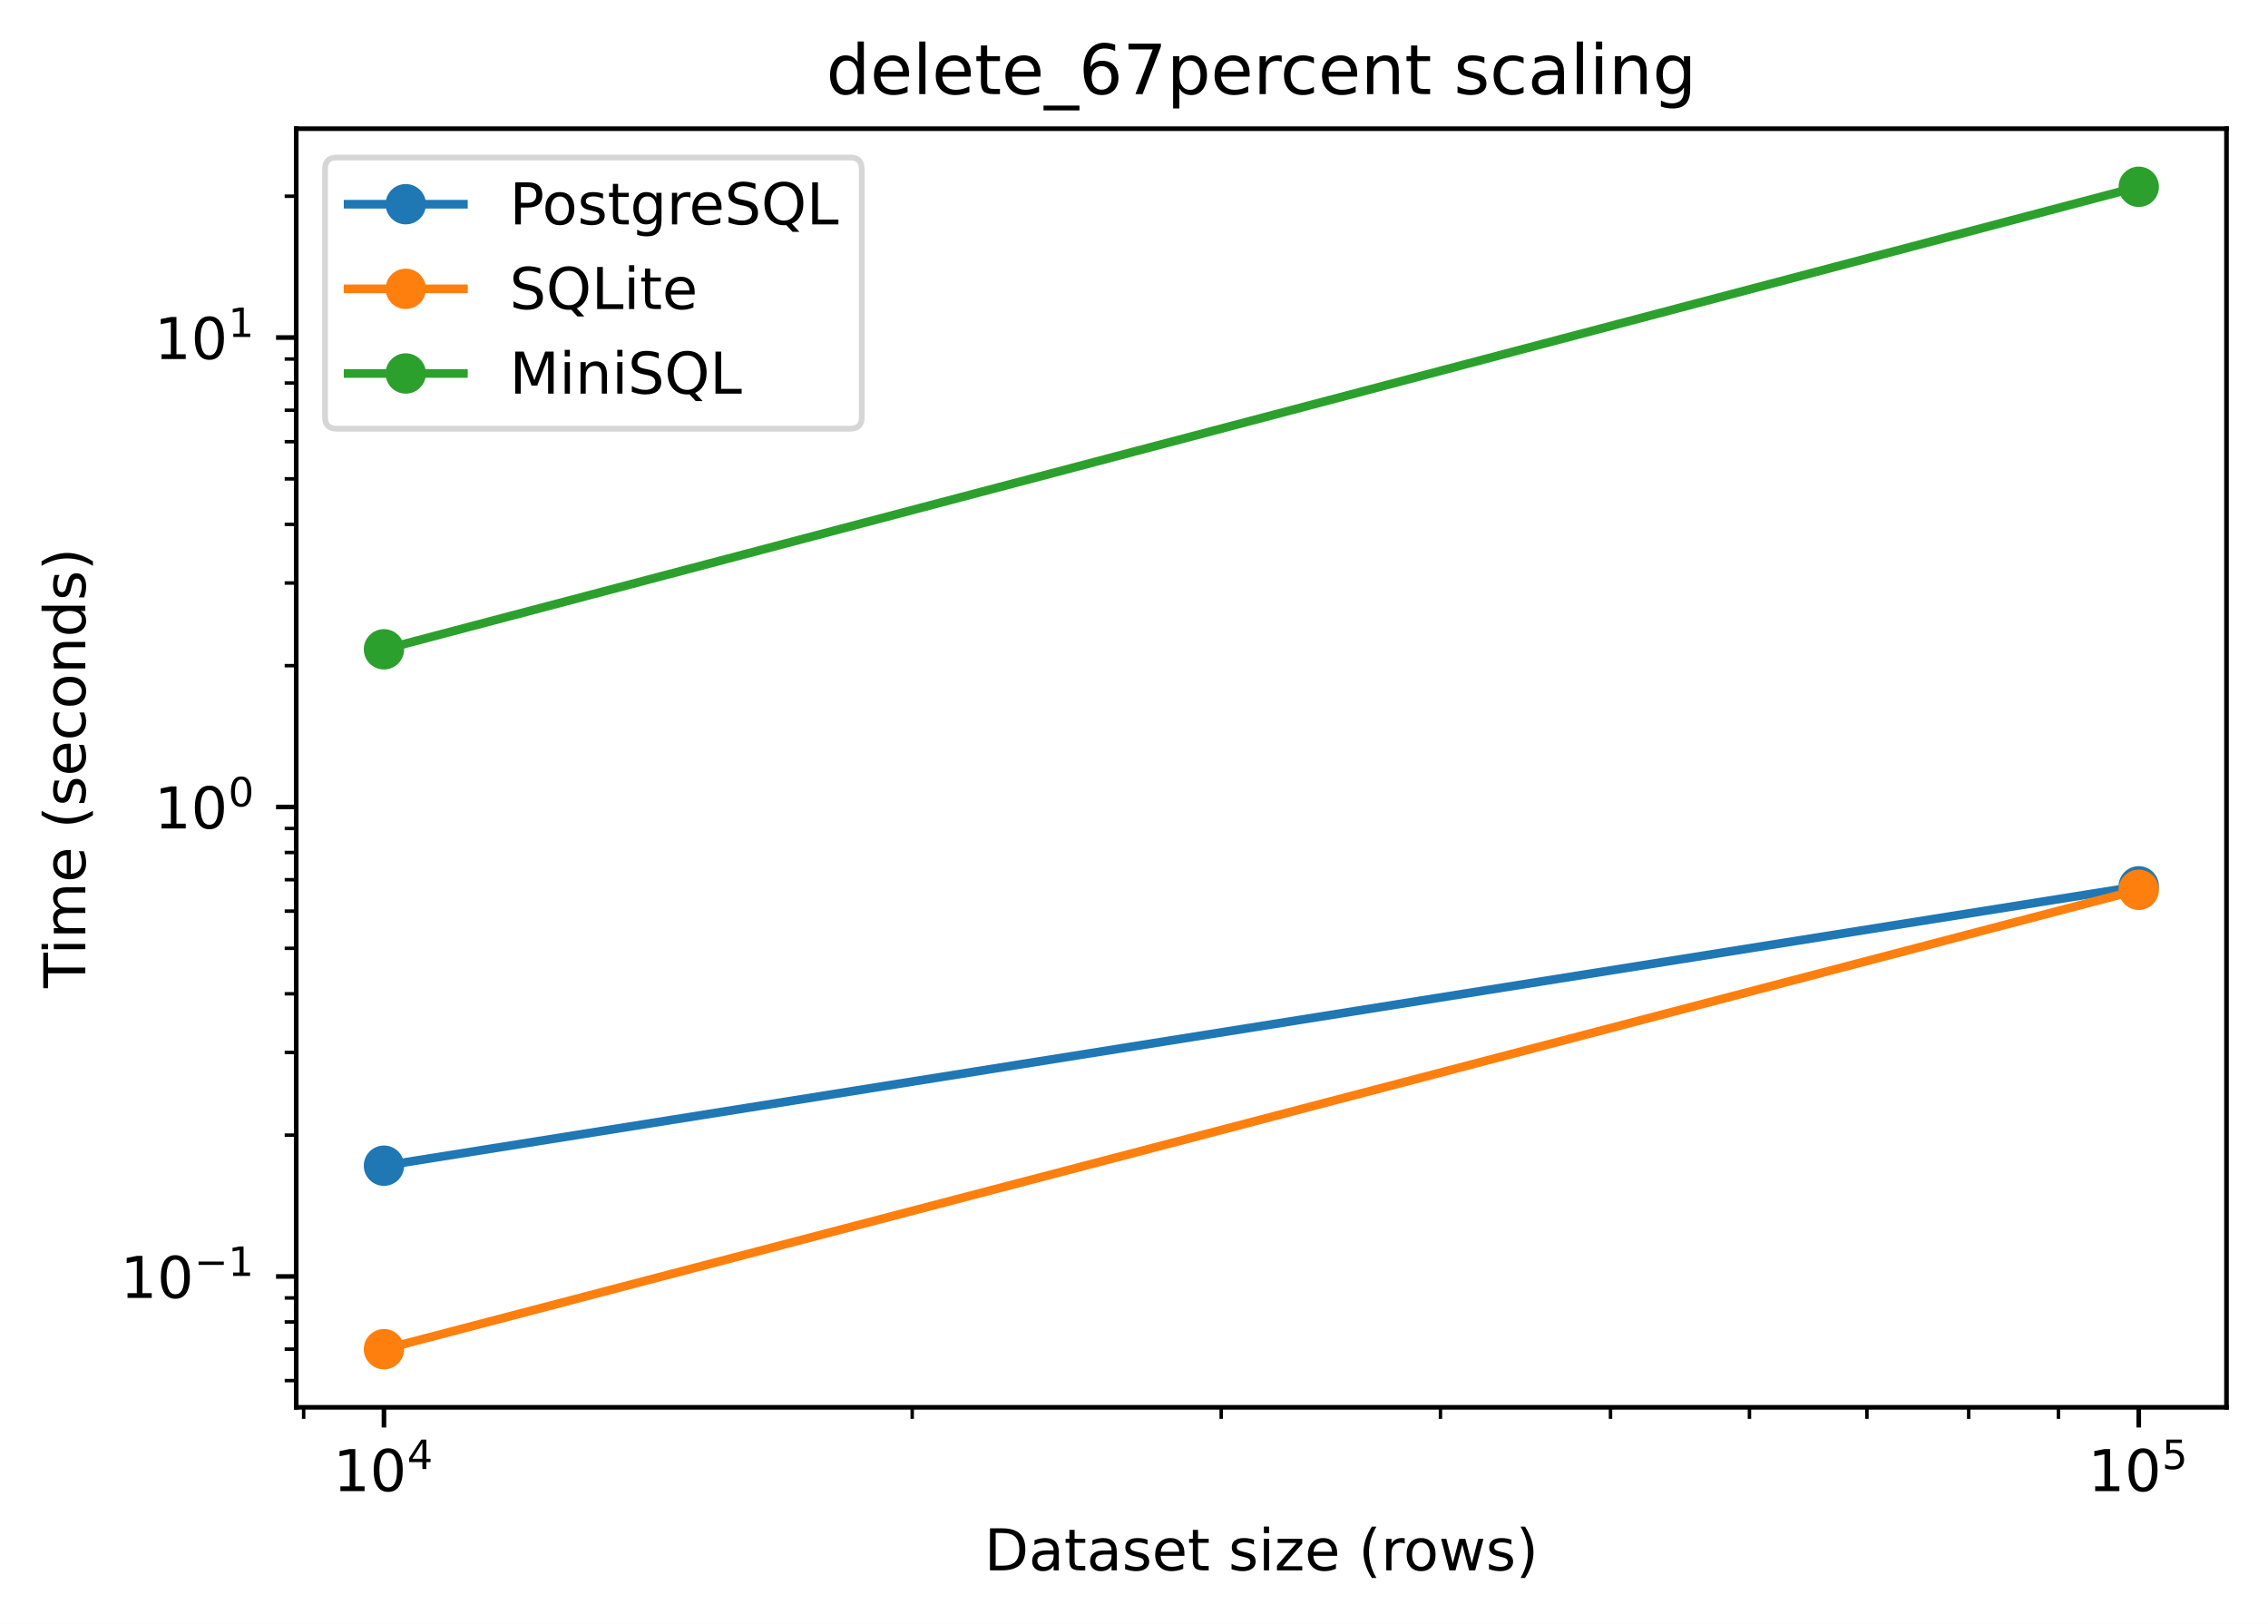
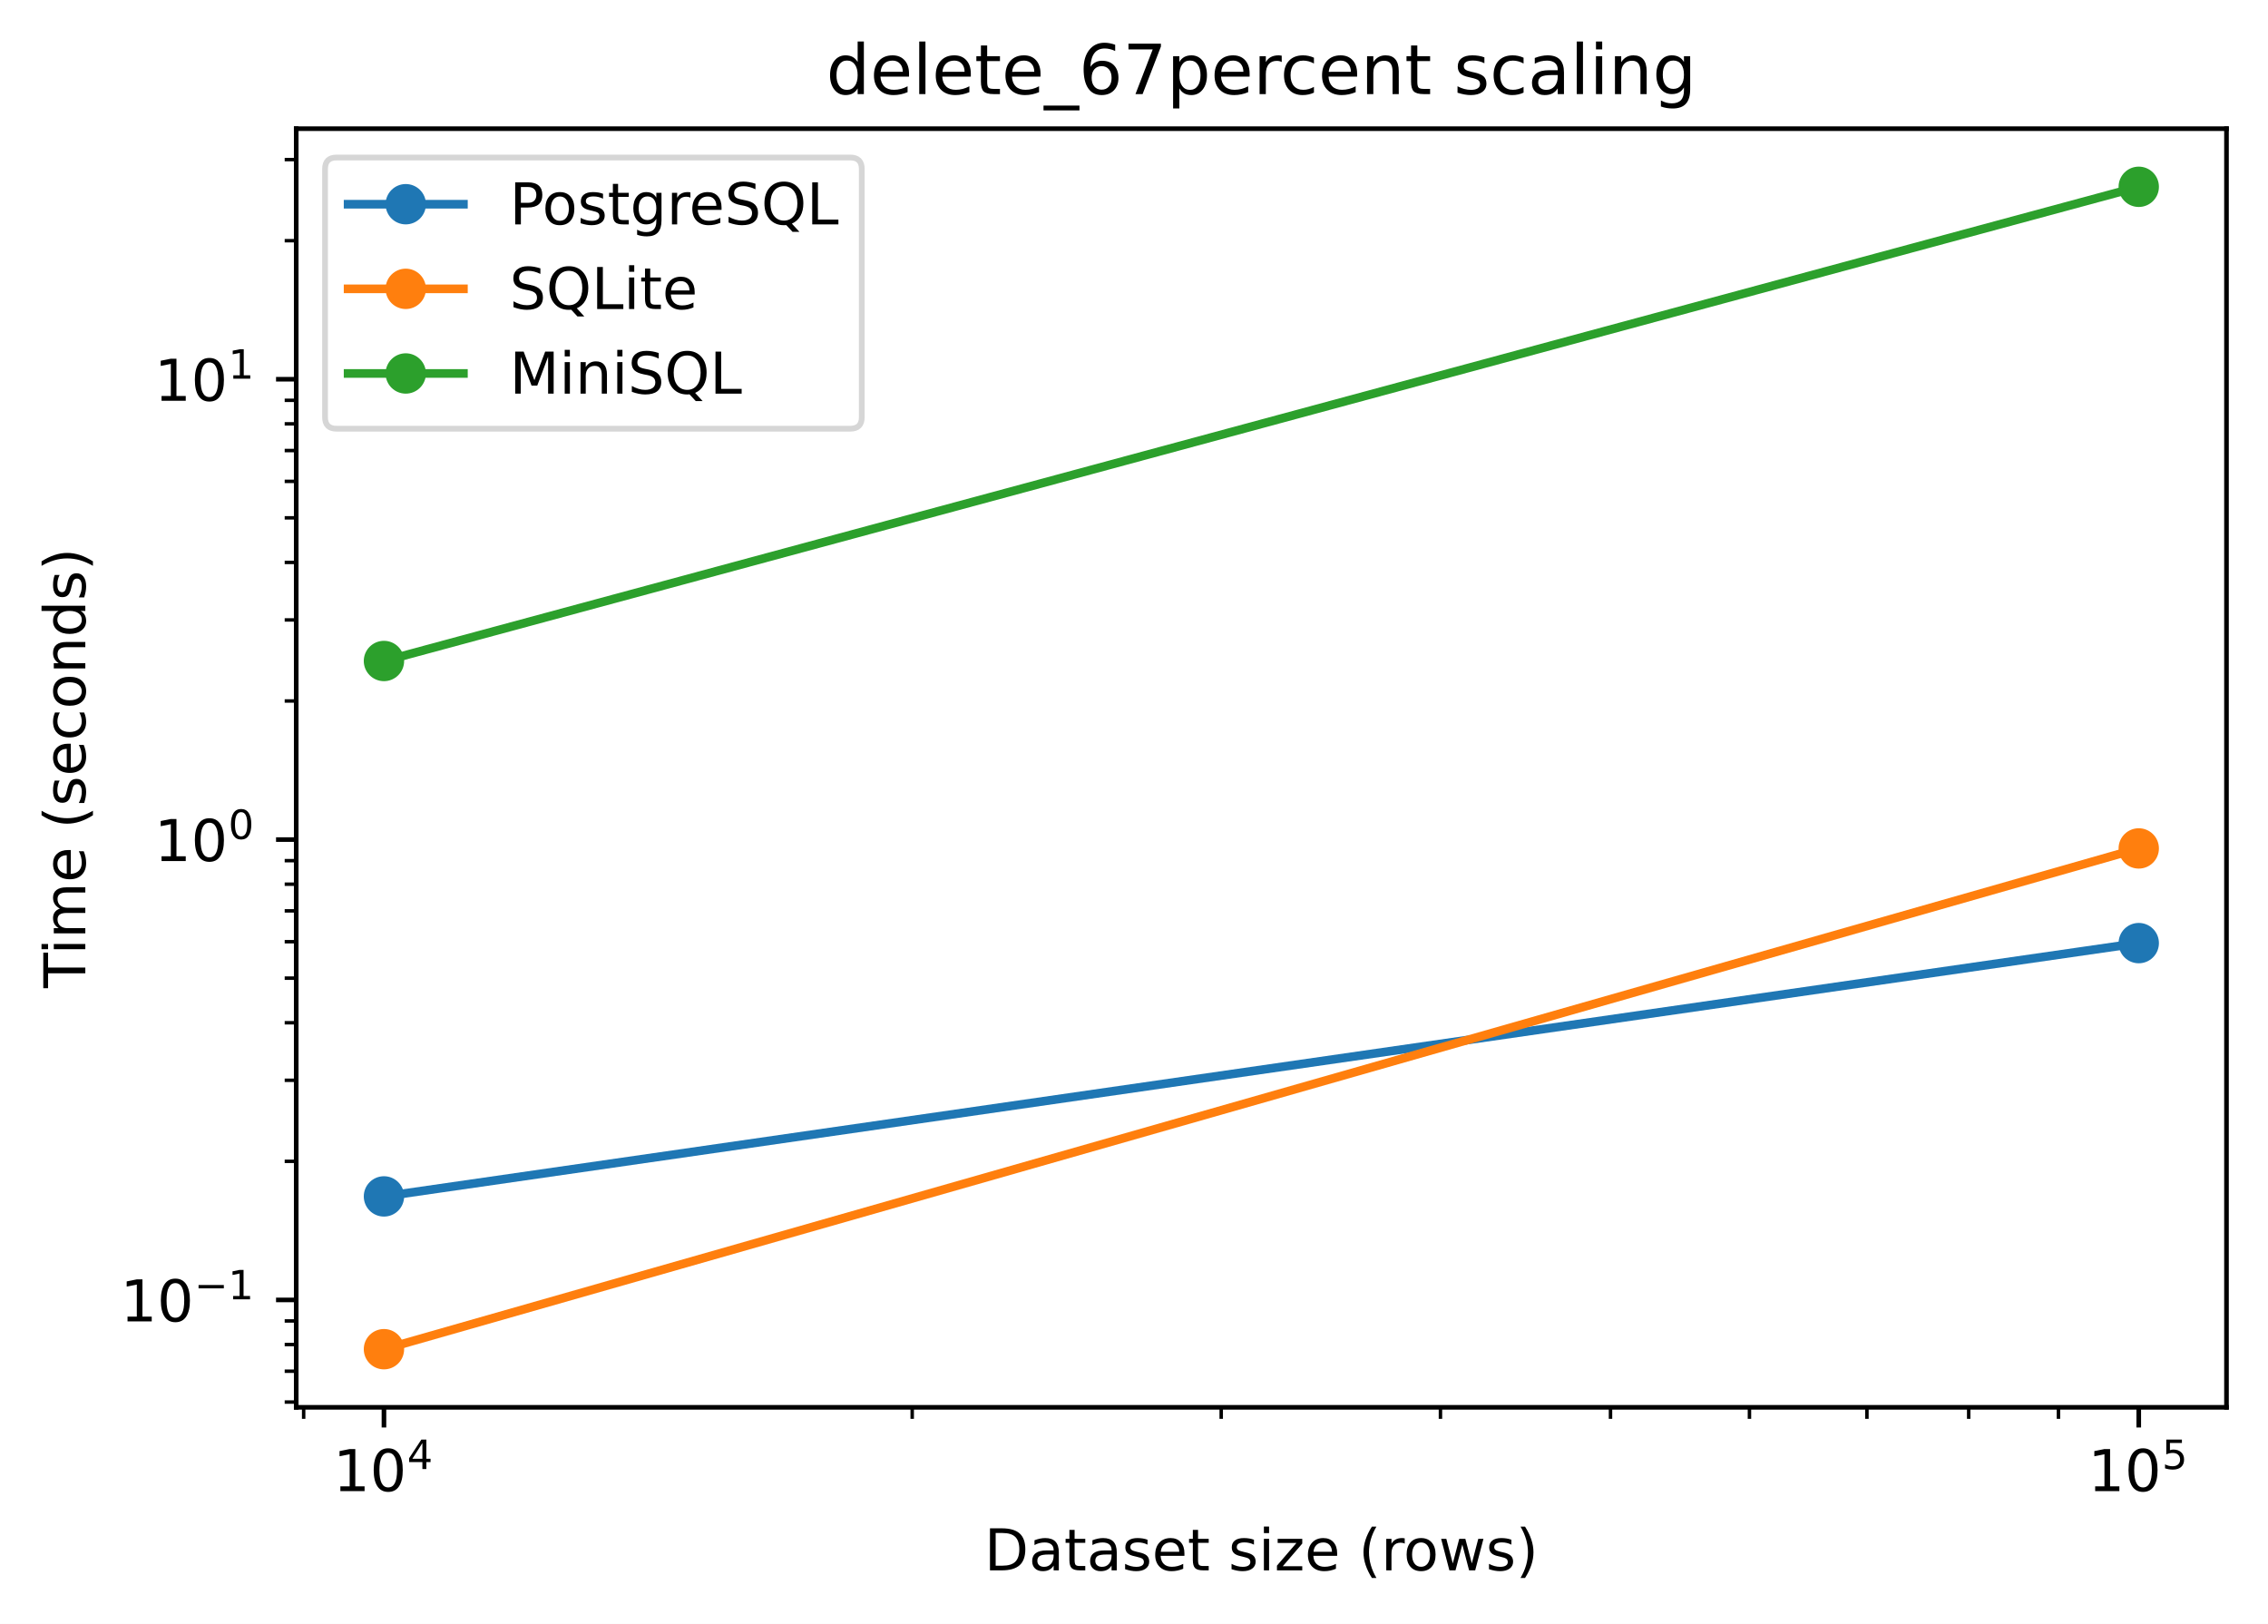
<svg xmlns="http://www.w3.org/2000/svg" xmlns:xlink="http://www.w3.org/1999/xlink" width="393.378pt" height="281.634pt" viewBox="0 0 393.378 281.634" version="1.1">
  <defs>
    <style type="text/css">*{stroke-linejoin: round; stroke-linecap: butt}</style>
  </defs>
  <g id="figure_1">
    <g id="patch_1">
      <path d="M 0 281.634  L 393.378 281.634  L 393.378 0  L 0 0  z " style="fill: #ffffff" />
    </g>
    <g id="axes_1">
      <g id="patch_2">
        <path d="M 51.378 244.078  L 386.178 244.078  L 386.178 22.318  L 51.378 22.318  z " style="fill: #ffffff" />
      </g>
      <g id="matplotlib.axis_1">
        <g id="xtick_1">
          <g id="line2d_1">
            <defs>
-               <path id="meeeeaed4d2" d="M 0 0  L 0 3.5  " style="stroke: #000000; stroke-width: 0.8" />
-             </defs>
-             <g>
-               <use xlink:href="#meeeeaed4d2" x="66.596" y="244.078" style="stroke: #000000; stroke-width: 0.8" />
+               <path id="m373b8a2dea" d="M 0 0  L 0 3.5  " style="stroke: #000000; stroke-width: 0.8" />
+             </defs>
+             <g>
+               <use xlink:href="#m373b8a2dea" x="66.596" y="244.078" style="stroke: #000000; stroke-width: 0.8" />
            </g>
          </g>
          <g id="text_1">
            <g transform="translate(57.79631 258.6766) scale(0.1 -0.1)">
              <defs>
                <path id="DejaVuSans-31" d="M 794 531  L 1825 531  L 1825 4091  L 703 3866  L 703 4441  L 1819 4666  L 2450 4666  L 2450 531  L 3481 531  L 3481 0  L 794 0  L 794 531  z " transform="scale(0.015625)" />
                <path id="DejaVuSans-30" d="M 2034 4250  Q 1547 4250 1301 3770  Q 1056 3291 1056 2328  Q 1056 1369 1301 889  Q 1547 409 2034 409  Q 2525 409 2770 889  Q 3016 1369 3016 2328  Q 3016 3291 2770 3770  Q 2525 4250 2034 4250  z M 2034 4750  Q 2819 4750 3233 4129  Q 3647 3509 3647 2328  Q 3647 1150 3233 529  Q 2819 -91 2034 -91  Q 1250 -91 836 529  Q 422 1150 422 2328  Q 422 3509 836 4129  Q 1250 4750 2034 4750  z " transform="scale(0.015625)" />
                <path id="DejaVuSans-34" d="M 2419 4116  L 825 1625  L 2419 1625  L 2419 4116  z M 2253 4666  L 3047 4666  L 3047 1625  L 3713 1625  L 3713 1100  L 3047 1100  L 3047 0  L 2419 0  L 2419 1100  L 313 1100  L 313 1709  L 2253 4666  z " transform="scale(0.015625)" />
              </defs>
              <use xlink:href="#DejaVuSans-31" transform="translate(0 0.684375)" />
              <use xlink:href="#DejaVuSans-30" transform="translate(63.62305 0.684375)" />
              <use xlink:href="#DejaVuSans-34" transform="translate(128.2031 38.96563) scale(0.7)" />
            </g>
          </g>
        </g>
        <g id="xtick_2">
          <g id="line2d_2">
            <g>
-               <use xlink:href="#meeeeaed4d2" x="370.96" y="244.078" style="stroke: #000000; stroke-width: 0.8" />
+               <use xlink:href="#m373b8a2dea" x="370.96" y="244.078" style="stroke: #000000; stroke-width: 0.8" />
            </g>
          </g>
          <g id="text_2">
            <g transform="translate(362.1599 258.6766) scale(0.1 -0.1)">
              <defs>
                <path id="DejaVuSans-35" d="M 691 4666  L 3169 4666  L 3169 4134  L 1269 4134  L 1269 2991  Q 1406 3038 1543 3061  Q 1681 3084 1819 3084  Q 2600 3084 3056 2656  Q 3513 2228 3513 1497  Q 3513 744 3044 326  Q 2575 -91 1722 -91  Q 1428 -91 1123 -41  Q 819 9 494 109  L 494 744  Q 775 591 1075 516  Q 1375 441 1709 441  Q 2250 441 2565 725  Q 2881 1009 2881 1497  Q 2881 1984 2565 2268  Q 2250 2553 1709 2553  Q 1456 2553 1204 2497  Q 953 2441 691 2322  L 691 4666  z " transform="scale(0.015625)" />
              </defs>
              <use xlink:href="#DejaVuSans-31" transform="translate(0 0.684375)" />
              <use xlink:href="#DejaVuSans-30" transform="translate(63.62305 0.684375)" />
              <use xlink:href="#DejaVuSans-35" transform="translate(128.2031 38.96563) scale(0.7)" />
            </g>
          </g>
        </g>
        <g id="xtick_3">
          <g id="line2d_3">
            <defs>
-               <path id="m78ef8a03f9" d="M 0 0  L 0 2  " style="stroke: #000000; stroke-width: 0.6" />
-             </defs>
-             <g>
-               <use xlink:href="#m78ef8a03f9" x="52.669" y="244.078" style="stroke: #000000; stroke-width: 0.6" />
+               <path id="mcfb9f39604" d="M 0 0  L 0 2  " style="stroke: #000000; stroke-width: 0.6" />
+             </defs>
+             <g>
+               <use xlink:href="#mcfb9f39604" x="52.669" y="244.078" style="stroke: #000000; stroke-width: 0.6" />
            </g>
          </g>
        </g>
        <g id="xtick_4">
          <g id="line2d_4">
            <g>
-               <use xlink:href="#m78ef8a03f9" x="158.219" y="244.078" style="stroke: #000000; stroke-width: 0.6" />
+               <use xlink:href="#mcfb9f39604" x="158.219" y="244.078" style="stroke: #000000; stroke-width: 0.6" />
            </g>
          </g>
        </g>
        <g id="xtick_5">
          <g id="line2d_5">
            <g>
-               <use xlink:href="#m78ef8a03f9" x="211.815" y="244.078" style="stroke: #000000; stroke-width: 0.6" />
+               <use xlink:href="#mcfb9f39604" x="211.815" y="244.078" style="stroke: #000000; stroke-width: 0.6" />
            </g>
          </g>
        </g>
        <g id="xtick_6">
          <g id="line2d_6">
            <g>
-               <use xlink:href="#m78ef8a03f9" x="249.841" y="244.078" style="stroke: #000000; stroke-width: 0.6" />
+               <use xlink:href="#mcfb9f39604" x="249.841" y="244.078" style="stroke: #000000; stroke-width: 0.6" />
            </g>
          </g>
        </g>
        <g id="xtick_7">
          <g id="line2d_7">
            <g>
-               <use xlink:href="#m78ef8a03f9" x="279.337" y="244.078" style="stroke: #000000; stroke-width: 0.6" />
+               <use xlink:href="#mcfb9f39604" x="279.337" y="244.078" style="stroke: #000000; stroke-width: 0.6" />
            </g>
          </g>
        </g>
        <g id="xtick_8">
          <g id="line2d_8">
            <g>
-               <use xlink:href="#m78ef8a03f9" x="303.437" y="244.078" style="stroke: #000000; stroke-width: 0.6" />
+               <use xlink:href="#mcfb9f39604" x="303.437" y="244.078" style="stroke: #000000; stroke-width: 0.6" />
            </g>
          </g>
        </g>
        <g id="xtick_9">
          <g id="line2d_9">
            <g>
-               <use xlink:href="#m78ef8a03f9" x="323.813" y="244.078" style="stroke: #000000; stroke-width: 0.6" />
+               <use xlink:href="#mcfb9f39604" x="323.813" y="244.078" style="stroke: #000000; stroke-width: 0.6" />
            </g>
          </g>
        </g>
        <g id="xtick_10">
          <g id="line2d_10">
            <g>
-               <use xlink:href="#m78ef8a03f9" x="341.464" y="244.078" style="stroke: #000000; stroke-width: 0.6" />
+               <use xlink:href="#mcfb9f39604" x="341.464" y="244.078" style="stroke: #000000; stroke-width: 0.6" />
            </g>
          </g>
        </g>
        <g id="xtick_11">
          <g id="line2d_11">
            <g>
-               <use xlink:href="#m78ef8a03f9" x="357.033" y="244.078" style="stroke: #000000; stroke-width: 0.6" />
+               <use xlink:href="#mcfb9f39604" x="357.033" y="244.078" style="stroke: #000000; stroke-width: 0.6" />
            </g>
          </g>
        </g>
        <g id="text_3">
          <g transform="translate(170.7281 272.3547) scale(0.1 -0.1)">
            <defs>
              <path id="DejaVuSans-44" d="M 1259 4147  L 1259 519  L 2022 519  Q 2988 519 3436 956  Q 3884 1394 3884 2338  Q 3884 3275 3436 3711  Q 2988 4147 2022 4147  L 1259 4147  z M 628 4666  L 1925 4666  Q 3281 4666 3915 4102  Q 4550 3538 4550 2338  Q 4550 1131 3912 565  Q 3275 0 1925 0  L 628 0  L 628 4666  z " transform="scale(0.015625)" />
              <path id="DejaVuSans-61" d="M 2194 1759  Q 1497 1759 1228 1600  Q 959 1441 959 1056  Q 959 750 1161 570  Q 1363 391 1709 391  Q 2188 391 2477 730  Q 2766 1069 2766 1631  L 2766 1759  L 2194 1759  z M 3341 1997  L 3341 0  L 2766 0  L 2766 531  Q 2569 213 2275 61  Q 1981 -91 1556 -91  Q 1019 -91 701 211  Q 384 513 384 1019  Q 384 1609 779 1909  Q 1175 2209 1959 2209  L 2766 2209  L 2766 2266  Q 2766 2663 2505 2880  Q 2244 3097 1772 3097  Q 1472 3097 1187 3025  Q 903 2953 641 2809  L 641 3341  Q 956 3463 1253 3523  Q 1550 3584 1831 3584  Q 2591 3584 2966 3190  Q 3341 2797 3341 1997  z " transform="scale(0.015625)" />
              <path id="DejaVuSans-74" d="M 1172 4494  L 1172 3500  L 2356 3500  L 2356 3053  L 1172 3053  L 1172 1153  Q 1172 725 1289 603  Q 1406 481 1766 481  L 2356 481  L 2356 0  L 1766 0  Q 1100 0 847 248  Q 594 497 594 1153  L 594 3053  L 172 3053  L 172 3500  L 594 3500  L 594 4494  L 1172 4494  z " transform="scale(0.015625)" />
              <path id="DejaVuSans-73" d="M 2834 3397  L 2834 2853  Q 2591 2978 2328 3040  Q 2066 3103 1784 3103  Q 1356 3103 1142 2972  Q 928 2841 928 2578  Q 928 2378 1081 2264  Q 1234 2150 1697 2047  L 1894 2003  Q 2506 1872 2764 1633  Q 3022 1394 3022 966  Q 3022 478 2636 193  Q 2250 -91 1575 -91  Q 1294 -91 989 -36  Q 684 19 347 128  L 347 722  Q 666 556 975 473  Q 1284 391 1588 391  Q 1994 391 2212 530  Q 2431 669 2431 922  Q 2431 1156 2273 1281  Q 2116 1406 1581 1522  L 1381 1569  Q 847 1681 609 1914  Q 372 2147 372 2553  Q 372 3047 722 3315  Q 1072 3584 1716 3584  Q 2034 3584 2315 3537  Q 2597 3491 2834 3397  z " transform="scale(0.015625)" />
              <path id="DejaVuSans-65" d="M 3597 1894  L 3597 1613  L 953 1613  Q 991 1019 1311 708  Q 1631 397 2203 397  Q 2534 397 2845 478  Q 3156 559 3463 722  L 3463 178  Q 3153 47 2828 -22  Q 2503 -91 2169 -91  Q 1331 -91 842 396  Q 353 884 353 1716  Q 353 2575 817 3079  Q 1281 3584 2069 3584  Q 2775 3584 3186 3129  Q 3597 2675 3597 1894  z M 3022 2063  Q 3016 2534 2758 2815  Q 2500 3097 2075 3097  Q 1594 3097 1305 2825  Q 1016 2553 972 2059  L 3022 2063  z " transform="scale(0.015625)" />
              <path id="DejaVuSans-20" transform="scale(0.015625)" />
              <path id="DejaVuSans-69" d="M 603 3500  L 1178 3500  L 1178 0  L 603 0  L 603 3500  z M 603 4863  L 1178 4863  L 1178 4134  L 603 4134  L 603 4863  z " transform="scale(0.015625)" />
              <path id="DejaVuSans-7a" d="M 353 3500  L 3084 3500  L 3084 2975  L 922 459  L 3084 459  L 3084 0  L 275 0  L 275 525  L 2438 3041  L 353 3041  L 353 3500  z " transform="scale(0.015625)" />
              <path id="DejaVuSans-28" d="M 1984 4856  Q 1566 4138 1362 3434  Q 1159 2731 1159 2009  Q 1159 1288 1364 580  Q 1569 -128 1984 -844  L 1484 -844  Q 1016 -109 783 600  Q 550 1309 550 2009  Q 550 2706 781 3412  Q 1013 4119 1484 4856  L 1984 4856  z " transform="scale(0.015625)" />
              <path id="DejaVuSans-72" d="M 2631 2963  Q 2534 3019 2420 3045  Q 2306 3072 2169 3072  Q 1681 3072 1420 2755  Q 1159 2438 1159 1844  L 1159 0  L 581 0  L 581 3500  L 1159 3500  L 1159 2956  Q 1341 3275 1631 3429  Q 1922 3584 2338 3584  Q 2397 3584 2469 3576  Q 2541 3569 2628 3553  L 2631 2963  z " transform="scale(0.015625)" />
              <path id="DejaVuSans-6f" d="M 1959 3097  Q 1497 3097 1228 2736  Q 959 2375 959 1747  Q 959 1119 1226 758  Q 1494 397 1959 397  Q 2419 397 2687 759  Q 2956 1122 2956 1747  Q 2956 2369 2687 2733  Q 2419 3097 1959 3097  z M 1959 3584  Q 2709 3584 3137 3096  Q 3566 2609 3566 1747  Q 3566 888 3137 398  Q 2709 -91 1959 -91  Q 1206 -91 779 398  Q 353 888 353 1747  Q 353 2609 779 3096  Q 1206 3584 1959 3584  z " transform="scale(0.015625)" />
              <path id="DejaVuSans-77" d="M 269 3500  L 844 3500  L 1563 769  L 2278 3500  L 2956 3500  L 3675 769  L 4391 3500  L 4966 3500  L 4050 0  L 3372 0  L 2619 2869  L 1863 0  L 1184 0  L 269 3500  z " transform="scale(0.015625)" />
              <path id="DejaVuSans-29" d="M 513 4856  L 1013 4856  Q 1481 4119 1714 3412  Q 1947 2706 1947 2009  Q 1947 1309 1714 600  Q 1481 -109 1013 -844  L 513 -844  Q 928 -128 1133 580  Q 1338 1288 1338 2009  Q 1338 2731 1133 3434  Q 928 4138 513 4856  z " transform="scale(0.015625)" />
            </defs>
            <use xlink:href="#DejaVuSans-44" />
            <use xlink:href="#DejaVuSans-61" transform="translate(77.00195 0)" />
            <use xlink:href="#DejaVuSans-74" transform="translate(138.2812 0)" />
            <use xlink:href="#DejaVuSans-61" transform="translate(177.4902 0)" />
            <use xlink:href="#DejaVuSans-73" transform="translate(238.7695 0)" />
            <use xlink:href="#DejaVuSans-65" transform="translate(290.8691 0)" />
            <use xlink:href="#DejaVuSans-74" transform="translate(352.3926 0)" />
            <use xlink:href="#DejaVuSans-20" transform="translate(391.6016 0)" />
            <use xlink:href="#DejaVuSans-73" transform="translate(423.3887 0)" />
            <use xlink:href="#DejaVuSans-69" transform="translate(475.4883 0)" />
            <use xlink:href="#DejaVuSans-7a" transform="translate(503.2715 0)" />
            <use xlink:href="#DejaVuSans-65" transform="translate(555.7617 0)" />
            <use xlink:href="#DejaVuSans-20" transform="translate(617.2852 0)" />
            <use xlink:href="#DejaVuSans-28" transform="translate(649.0723 0)" />
            <use xlink:href="#DejaVuSans-72" transform="translate(688.0859 0)" />
            <use xlink:href="#DejaVuSans-6f" transform="translate(726.9492 0)" />
            <use xlink:href="#DejaVuSans-77" transform="translate(788.1309 0)" />
            <use xlink:href="#DejaVuSans-73" transform="translate(869.918 0)" />
            <use xlink:href="#DejaVuSans-29" transform="translate(922.0176 0)" />
          </g>
        </g>
      </g>
      <g id="matplotlib.axis_2">
        <g id="ytick_1">
          <g id="line2d_12">
            <defs>
-               <path id="m803e504957" d="M 0 0  L -3.5 0  " style="stroke: #000000; stroke-width: 0.8" />
-             </defs>
-             <g>
-               <use xlink:href="#m803e504957" x="51.378" y="221.38" style="stroke: #000000; stroke-width: 0.8" />
+               <path id="m4ded200a18" d="M 0 0  L -3.5 0  " style="stroke: #000000; stroke-width: 0.8" />
+             </defs>
+             <g>
+               <use xlink:href="#m4ded200a18" x="51.378" y="225.449" style="stroke: #000000; stroke-width: 0.8" />
            </g>
          </g>
          <g id="text_4">
-             <g transform="translate(20.87813 225.1795) scale(0.1 -0.1)">
+             <g transform="translate(20.87813 229.2481) scale(0.1 -0.1)">
              <defs>
                <path id="DejaVuSans-2212" d="M 678 2272  L 4684 2272  L 4684 1741  L 678 1741  L 678 2272  z " transform="scale(0.015625)" />
              </defs>
              <use xlink:href="#DejaVuSans-31" transform="translate(0 0.684375)" />
              <use xlink:href="#DejaVuSans-30" transform="translate(63.62305 0.684375)" />
              <use xlink:href="#DejaVuSans-2212" transform="translate(128.2031 38.96563) scale(0.7)" />
              <use xlink:href="#DejaVuSans-31" transform="translate(186.8555 38.96563) scale(0.7)" />
            </g>
          </g>
        </g>
        <g id="ytick_2">
          <g id="line2d_13">
            <g>
-               <use xlink:href="#m803e504957" x="51.378" y="139.96" style="stroke: #000000; stroke-width: 0.8" />
+               <use xlink:href="#m4ded200a18" x="51.378" y="145.612" style="stroke: #000000; stroke-width: 0.8" />
            </g>
          </g>
          <g id="text_5">
-             <g transform="translate(26.77812 143.7592) scale(0.1 -0.1)">
+             <g transform="translate(26.77812 149.4108) scale(0.1 -0.1)">
              <use xlink:href="#DejaVuSans-31" transform="translate(0 0.765625)" />
              <use xlink:href="#DejaVuSans-30" transform="translate(63.62305 0.765625)" />
              <use xlink:href="#DejaVuSans-30" transform="translate(128.2031 39.04688) scale(0.7)" />
            </g>
          </g>
        </g>
        <g id="ytick_3">
          <g id="line2d_14">
            <g>
-               <use xlink:href="#m803e504957" x="51.378" y="58.54" style="stroke: #000000; stroke-width: 0.8" />
+               <use xlink:href="#m4ded200a18" x="51.378" y="65.774" style="stroke: #000000; stroke-width: 0.8" />
            </g>
          </g>
          <g id="text_6">
-             <g transform="translate(26.77812 62.33893) scale(0.1 -0.1)">
+             <g transform="translate(26.77812 69.5734) scale(0.1 -0.1)">
              <use xlink:href="#DejaVuSans-31" transform="translate(0 0.684375)" />
              <use xlink:href="#DejaVuSans-30" transform="translate(63.62305 0.684375)" />
              <use xlink:href="#DejaVuSans-31" transform="translate(128.2031 38.96563) scale(0.7)" />
            </g>
          </g>
        </g>
        <g id="ytick_4">
          <g id="line2d_15">
            <defs>
-               <path id="m9a1a8533fa" d="M 0 0  L -2 0  " style="stroke: #000000; stroke-width: 0.6" />
-             </defs>
-             <g>
-               <use xlink:href="#m9a1a8533fa" x="51.378" y="239.443" style="stroke: #000000; stroke-width: 0.6" />
+               <path id="m4559f39c01" d="M 0 0  L -2 0  " style="stroke: #000000; stroke-width: 0.6" />
+             </defs>
+             <g>
+               <use xlink:href="#m4559f39c01" x="51.378" y="243.161" style="stroke: #000000; stroke-width: 0.6" />
            </g>
          </g>
        </g>
        <g id="ytick_5">
          <g id="line2d_16">
            <g>
-               <use xlink:href="#m9a1a8533fa" x="51.378" y="233.992" style="stroke: #000000; stroke-width: 0.6" />
+               <use xlink:href="#m4559f39c01" x="51.378" y="237.816" style="stroke: #000000; stroke-width: 0.6" />
            </g>
          </g>
        </g>
        <g id="ytick_6">
          <g id="line2d_17">
            <g>
-               <use xlink:href="#m9a1a8533fa" x="51.378" y="229.271" style="stroke: #000000; stroke-width: 0.6" />
+               <use xlink:href="#m4559f39c01" x="51.378" y="233.186" style="stroke: #000000; stroke-width: 0.6" />
            </g>
          </g>
        </g>
        <g id="ytick_7">
          <g id="line2d_18">
            <g>
-               <use xlink:href="#m9a1a8533fa" x="51.378" y="225.106" style="stroke: #000000; stroke-width: 0.6" />
+               <use xlink:href="#m4559f39c01" x="51.378" y="229.102" style="stroke: #000000; stroke-width: 0.6" />
            </g>
          </g>
        </g>
        <g id="ytick_8">
          <g id="line2d_19">
            <g>
-               <use xlink:href="#m9a1a8533fa" x="51.378" y="196.87" style="stroke: #000000; stroke-width: 0.6" />
+               <use xlink:href="#m4559f39c01" x="51.378" y="201.415" style="stroke: #000000; stroke-width: 0.6" />
            </g>
          </g>
        </g>
        <g id="ytick_9">
          <g id="line2d_20">
            <g>
-               <use xlink:href="#m9a1a8533fa" x="51.378" y="182.533" style="stroke: #000000; stroke-width: 0.6" />
+               <use xlink:href="#m4559f39c01" x="51.378" y="187.357" style="stroke: #000000; stroke-width: 0.6" />
            </g>
          </g>
        </g>
        <g id="ytick_10">
          <g id="line2d_21">
            <g>
-               <use xlink:href="#m9a1a8533fa" x="51.378" y="172.36" style="stroke: #000000; stroke-width: 0.6" />
+               <use xlink:href="#m4559f39c01" x="51.378" y="177.382" style="stroke: #000000; stroke-width: 0.6" />
            </g>
          </g>
        </g>
        <g id="ytick_11">
          <g id="line2d_22">
            <g>
-               <use xlink:href="#m9a1a8533fa" x="51.378" y="164.47" style="stroke: #000000; stroke-width: 0.6" />
+               <use xlink:href="#m4559f39c01" x="51.378" y="169.645" style="stroke: #000000; stroke-width: 0.6" />
            </g>
          </g>
        </g>
        <g id="ytick_12">
          <g id="line2d_23">
            <g>
-               <use xlink:href="#m9a1a8533fa" x="51.378" y="158.023" style="stroke: #000000; stroke-width: 0.6" />
+               <use xlink:href="#m4559f39c01" x="51.378" y="163.323" style="stroke: #000000; stroke-width: 0.6" />
            </g>
          </g>
        </g>
        <g id="ytick_13">
          <g id="line2d_24">
            <g>
-               <use xlink:href="#m9a1a8533fa" x="51.378" y="152.572" style="stroke: #000000; stroke-width: 0.6" />
+               <use xlink:href="#m4559f39c01" x="51.378" y="157.978" style="stroke: #000000; stroke-width: 0.6" />
            </g>
          </g>
        </g>
        <g id="ytick_14">
          <g id="line2d_25">
            <g>
-               <use xlink:href="#m9a1a8533fa" x="51.378" y="147.85" style="stroke: #000000; stroke-width: 0.6" />
+               <use xlink:href="#m4559f39c01" x="51.378" y="153.349" style="stroke: #000000; stroke-width: 0.6" />
            </g>
          </g>
        </g>
        <g id="ytick_15">
          <g id="line2d_26">
            <g>
-               <use xlink:href="#m9a1a8533fa" x="51.378" y="143.686" style="stroke: #000000; stroke-width: 0.6" />
+               <use xlink:href="#m4559f39c01" x="51.378" y="149.265" style="stroke: #000000; stroke-width: 0.6" />
            </g>
          </g>
        </g>
        <g id="ytick_16">
          <g id="line2d_27">
            <g>
-               <use xlink:href="#m9a1a8533fa" x="51.378" y="115.45" style="stroke: #000000; stroke-width: 0.6" />
+               <use xlink:href="#m4559f39c01" x="51.378" y="121.578" style="stroke: #000000; stroke-width: 0.6" />
            </g>
          </g>
        </g>
        <g id="ytick_17">
          <g id="line2d_28">
            <g>
-               <use xlink:href="#m9a1a8533fa" x="51.378" y="101.113" style="stroke: #000000; stroke-width: 0.6" />
+               <use xlink:href="#m4559f39c01" x="51.378" y="107.519" style="stroke: #000000; stroke-width: 0.6" />
            </g>
          </g>
        </g>
        <g id="ytick_18">
          <g id="line2d_29">
            <g>
-               <use xlink:href="#m9a1a8533fa" x="51.378" y="90.94" style="stroke: #000000; stroke-width: 0.6" />
+               <use xlink:href="#m4559f39c01" x="51.378" y="97.545" style="stroke: #000000; stroke-width: 0.6" />
            </g>
          </g>
        </g>
        <g id="ytick_19">
          <g id="line2d_30">
            <g>
-               <use xlink:href="#m9a1a8533fa" x="51.378" y="83.05" style="stroke: #000000; stroke-width: 0.6" />
+               <use xlink:href="#m4559f39c01" x="51.378" y="89.808" style="stroke: #000000; stroke-width: 0.6" />
            </g>
          </g>
        </g>
        <g id="ytick_20">
          <g id="line2d_31">
            <g>
-               <use xlink:href="#m9a1a8533fa" x="51.378" y="76.603" style="stroke: #000000; stroke-width: 0.6" />
+               <use xlink:href="#m4559f39c01" x="51.378" y="83.486" style="stroke: #000000; stroke-width: 0.6" />
            </g>
          </g>
        </g>
        <g id="ytick_21">
          <g id="line2d_32">
            <g>
-               <use xlink:href="#m9a1a8533fa" x="51.378" y="71.152" style="stroke: #000000; stroke-width: 0.6" />
+               <use xlink:href="#m4559f39c01" x="51.378" y="78.141" style="stroke: #000000; stroke-width: 0.6" />
            </g>
          </g>
        </g>
        <g id="ytick_22">
          <g id="line2d_33">
            <g>
-               <use xlink:href="#m9a1a8533fa" x="51.378" y="66.43" style="stroke: #000000; stroke-width: 0.6" />
+               <use xlink:href="#m4559f39c01" x="51.378" y="73.511" style="stroke: #000000; stroke-width: 0.6" />
            </g>
          </g>
        </g>
        <g id="ytick_23">
          <g id="line2d_34">
            <g>
-               <use xlink:href="#m9a1a8533fa" x="51.378" y="62.265" style="stroke: #000000; stroke-width: 0.6" />
+               <use xlink:href="#m4559f39c01" x="51.378" y="69.427" style="stroke: #000000; stroke-width: 0.6" />
            </g>
          </g>
        </g>
        <g id="ytick_24">
          <g id="line2d_35">
            <g>
-               <use xlink:href="#m9a1a8533fa" x="51.378" y="34.03" style="stroke: #000000; stroke-width: 0.6" />
+               <use xlink:href="#m4559f39c01" x="51.378" y="41.741" style="stroke: #000000; stroke-width: 0.6" />
+             </g>
+           </g>
+         </g>
+         <g id="ytick_25">
+           <g id="line2d_36">
+             <g>
+               <use xlink:href="#m4559f39c01" x="51.378" y="27.682" style="stroke: #000000; stroke-width: 0.6" />
            </g>
          </g>
        </g>
        <g id="text_7">
          <g transform="translate(14.79844 171.3598) rotate(-90) scale(0.1 -0.1)">
            <defs>
              <path id="DejaVuSans-54" d="M -19 4666  L 3928 4666  L 3928 4134  L 2272 4134  L 2272 0  L 1638 0  L 1638 4134  L -19 4134  L -19 4666  z " transform="scale(0.015625)" />
              <path id="DejaVuSans-6d" d="M 3328 2828  Q 3544 3216 3844 3400  Q 4144 3584 4550 3584  Q 5097 3584 5394 3201  Q 5691 2819 5691 2113  L 5691 0  L 5113 0  L 5113 2094  Q 5113 2597 4934 2840  Q 4756 3084 4391 3084  Q 3944 3084 3684 2787  Q 3425 2491 3425 1978  L 3425 0  L 2847 0  L 2847 2094  Q 2847 2600 2669 2842  Q 2491 3084 2119 3084  Q 1678 3084 1418 2786  Q 1159 2488 1159 1978  L 1159 0  L 581 0  L 581 3500  L 1159 3500  L 1159 2956  Q 1356 3278 1631 3431  Q 1906 3584 2284 3584  Q 2666 3584 2933 3390  Q 3200 3197 3328 2828  z " transform="scale(0.015625)" />
              <path id="DejaVuSans-63" d="M 3122 3366  L 3122 2828  Q 2878 2963 2633 3030  Q 2388 3097 2138 3097  Q 1578 3097 1268 2742  Q 959 2388 959 1747  Q 959 1106 1268 751  Q 1578 397 2138 397  Q 2388 397 2633 464  Q 2878 531 3122 666  L 3122 134  Q 2881 22 2623 -34  Q 2366 -91 2075 -91  Q 1284 -91 818 406  Q 353 903 353 1747  Q 353 2603 823 3093  Q 1294 3584 2113 3584  Q 2378 3584 2631 3529  Q 2884 3475 3122 3366  z " transform="scale(0.015625)" />
              <path id="DejaVuSans-6e" d="M 3513 2113  L 3513 0  L 2938 0  L 2938 2094  Q 2938 2591 2744 2837  Q 2550 3084 2163 3084  Q 1697 3084 1428 2787  Q 1159 2491 1159 1978  L 1159 0  L 581 0  L 581 3500  L 1159 3500  L 1159 2956  Q 1366 3272 1645 3428  Q 1925 3584 2291 3584  Q 2894 3584 3203 3211  Q 3513 2838 3513 2113  z " transform="scale(0.015625)" />
              <path id="DejaVuSans-64" d="M 2906 2969  L 2906 4863  L 3481 4863  L 3481 0  L 2906 0  L 2906 525  Q 2725 213 2448 61  Q 2172 -91 1784 -91  Q 1150 -91 751 415  Q 353 922 353 1747  Q 353 2572 751 3078  Q 1150 3584 1784 3584  Q 2172 3584 2448 3432  Q 2725 3281 2906 2969  z M 947 1747  Q 947 1113 1208 752  Q 1469 391 1925 391  Q 2381 391 2643 752  Q 2906 1113 2906 1747  Q 2906 2381 2643 2742  Q 2381 3103 1925 3103  Q 1469 3103 1208 2742  Q 947 2381 947 1747  z " transform="scale(0.015625)" />
            </defs>
            <use xlink:href="#DejaVuSans-54" />
            <use xlink:href="#DejaVuSans-69" transform="translate(57.95898 0)" />
            <use xlink:href="#DejaVuSans-6d" transform="translate(85.74219 0)" />
            <use xlink:href="#DejaVuSans-65" transform="translate(183.1543 0)" />
            <use xlink:href="#DejaVuSans-20" transform="translate(244.6777 0)" />
            <use xlink:href="#DejaVuSans-28" transform="translate(276.4648 0)" />
            <use xlink:href="#DejaVuSans-73" transform="translate(315.4785 0)" />
            <use xlink:href="#DejaVuSans-65" transform="translate(367.5781 0)" />
            <use xlink:href="#DejaVuSans-63" transform="translate(429.1016 0)" />
            <use xlink:href="#DejaVuSans-6f" transform="translate(484.082 0)" />
            <use xlink:href="#DejaVuSans-6e" transform="translate(545.2637 0)" />
            <use xlink:href="#DejaVuSans-64" transform="translate(608.6426 0)" />
            <use xlink:href="#DejaVuSans-73" transform="translate(672.1191 0)" />
            <use xlink:href="#DejaVuSans-29" transform="translate(724.2188 0)" />
          </g>
        </g>
      </g>
-       <g id="line2d_36">
-         <path d="M 66.596 202.173  L 370.96 153.719  " clip-path="url(#pc35ff75116)" style="fill: none; stroke: #1f77b4; stroke-width: 1.5; stroke-linecap: square" />
+       <g id="line2d_37">
+         <path d="M 66.596 207.498  L 370.96 163.568  " clip-path="url(#p71ac92ed42)" style="fill: none; stroke: #1f77b4; stroke-width: 1.5; stroke-linecap: square" />
        <defs>
-           <path id="m1a2e3a4703" d="M 0 3  C 0.796 3 1.559 2.684 2.121 2.121  C 2.684 1.559 3 0.796 3 0  C 3 -0.796 2.684 -1.559 2.121 -2.121  C 1.559 -2.684 0.796 -3 0 -3  C -0.796 -3 -1.559 -2.684 -2.121 -2.121  C -2.684 -1.559 -3 -0.796 -3 0  C -3 0.796 -2.684 1.559 -2.121 2.121  C -1.559 2.684 -0.796 3 0 3  z " style="stroke: #1f77b4" />
+           <path id="mc9d86198fe" d="M 0 3  C 0.796 3 1.559 2.684 2.121 2.121  C 2.684 1.559 3 0.796 3 0  C 3 -0.796 2.684 -1.559 2.121 -2.121  C 1.559 -2.684 0.796 -3 0 -3  C -0.796 -3 -1.559 -2.684 -2.121 -2.121  C -2.684 -1.559 -3 -0.796 -3 0  C -3 0.796 -2.684 1.559 -2.121 2.121  C -1.559 2.684 -0.796 3 0 3  z " style="stroke: #1f77b4" />
        </defs>
-         <g clip-path="url(#pc35ff75116)">
-           <use xlink:href="#m1a2e3a4703" x="66.596" y="202.173" style="fill: #1f77b4; stroke: #1f77b4" />
-           <use xlink:href="#m1a2e3a4703" x="370.96" y="153.719" style="fill: #1f77b4; stroke: #1f77b4" />
-         </g>
-       </g>
-       <g id="line2d_37">
-         <path d="M 66.596 233.998  L 370.96 154.325  " clip-path="url(#pc35ff75116)" style="fill: none; stroke: #ff7f0e; stroke-width: 1.5; stroke-linecap: square" />
+         <g clip-path="url(#p71ac92ed42)">
+           <use xlink:href="#mc9d86198fe" x="66.596" y="207.498" style="fill: #1f77b4; stroke: #1f77b4" />
+           <use xlink:href="#mc9d86198fe" x="370.96" y="163.568" style="fill: #1f77b4; stroke: #1f77b4" />
+         </g>
+       </g>
+       <g id="line2d_38">
+         <path d="M 66.596 233.998  L 370.96 147.147  " clip-path="url(#p71ac92ed42)" style="fill: none; stroke: #ff7f0e; stroke-width: 1.5; stroke-linecap: square" />
        <defs>
-           <path id="mbfe042baad" d="M 0 3  C 0.796 3 1.559 2.684 2.121 2.121  C 2.684 1.559 3 0.796 3 0  C 3 -0.796 2.684 -1.559 2.121 -2.121  C 1.559 -2.684 0.796 -3 0 -3  C -0.796 -3 -1.559 -2.684 -2.121 -2.121  C -2.684 -1.559 -3 -0.796 -3 0  C -3 0.796 -2.684 1.559 -2.121 2.121  C -1.559 2.684 -0.796 3 0 3  z " style="stroke: #ff7f0e" />
+           <path id="mb783cdbc88" d="M 0 3  C 0.796 3 1.559 2.684 2.121 2.121  C 2.684 1.559 3 0.796 3 0  C 3 -0.796 2.684 -1.559 2.121 -2.121  C 1.559 -2.684 0.796 -3 0 -3  C -0.796 -3 -1.559 -2.684 -2.121 -2.121  C -2.684 -1.559 -3 -0.796 -3 0  C -3 0.796 -2.684 1.559 -2.121 2.121  C -1.559 2.684 -0.796 3 0 3  z " style="stroke: #ff7f0e" />
        </defs>
-         <g clip-path="url(#pc35ff75116)">
-           <use xlink:href="#mbfe042baad" x="66.596" y="233.998" style="fill: #ff7f0e; stroke: #ff7f0e" />
-           <use xlink:href="#mbfe042baad" x="370.96" y="154.325" style="fill: #ff7f0e; stroke: #ff7f0e" />
-         </g>
-       </g>
-       <g id="line2d_38">
-         <path d="M 66.596 112.614  L 370.96 32.398  " clip-path="url(#pc35ff75116)" style="fill: none; stroke: #2ca02c; stroke-width: 1.5; stroke-linecap: square" />
+         <g clip-path="url(#p71ac92ed42)">
+           <use xlink:href="#mb783cdbc88" x="66.596" y="233.998" style="fill: #ff7f0e; stroke: #ff7f0e" />
+           <use xlink:href="#mb783cdbc88" x="370.96" y="147.147" style="fill: #ff7f0e; stroke: #ff7f0e" />
+         </g>
+       </g>
+       <g id="line2d_39">
+         <path d="M 66.596 114.64  L 370.96 32.398  " clip-path="url(#p71ac92ed42)" style="fill: none; stroke: #2ca02c; stroke-width: 1.5; stroke-linecap: square" />
        <defs>
-           <path id="m248bfb0329" d="M 0 3  C 0.796 3 1.559 2.684 2.121 2.121  C 2.684 1.559 3 0.796 3 0  C 3 -0.796 2.684 -1.559 2.121 -2.121  C 1.559 -2.684 0.796 -3 0 -3  C -0.796 -3 -1.559 -2.684 -2.121 -2.121  C -2.684 -1.559 -3 -0.796 -3 0  C -3 0.796 -2.684 1.559 -2.121 2.121  C -1.559 2.684 -0.796 3 0 3  z " style="stroke: #2ca02c" />
+           <path id="mfb53467907" d="M 0 3  C 0.796 3 1.559 2.684 2.121 2.121  C 2.684 1.559 3 0.796 3 0  C 3 -0.796 2.684 -1.559 2.121 -2.121  C 1.559 -2.684 0.796 -3 0 -3  C -0.796 -3 -1.559 -2.684 -2.121 -2.121  C -2.684 -1.559 -3 -0.796 -3 0  C -3 0.796 -2.684 1.559 -2.121 2.121  C -1.559 2.684 -0.796 3 0 3  z " style="stroke: #2ca02c" />
        </defs>
-         <g clip-path="url(#pc35ff75116)">
-           <use xlink:href="#m248bfb0329" x="66.596" y="112.614" style="fill: #2ca02c; stroke: #2ca02c" />
-           <use xlink:href="#m248bfb0329" x="370.96" y="32.398" style="fill: #2ca02c; stroke: #2ca02c" />
+         <g clip-path="url(#p71ac92ed42)">
+           <use xlink:href="#mfb53467907" x="66.596" y="114.64" style="fill: #2ca02c; stroke: #2ca02c" />
+           <use xlink:href="#mfb53467907" x="370.96" y="32.398" style="fill: #2ca02c; stroke: #2ca02c" />
        </g>
      </g>
      <g id="patch_3">
        <path d="M 51.378 244.078  L 51.378 22.318  " style="fill: none; stroke: #000000; stroke-width: 0.8; stroke-linejoin: miter; stroke-linecap: square" />
      </g>
      <g id="patch_4">
        <path d="M 386.178 244.078  L 386.178 22.318  " style="fill: none; stroke: #000000; stroke-width: 0.8; stroke-linejoin: miter; stroke-linecap: square" />
      </g>
      <g id="patch_5">
        <path d="M 51.378 244.078  L 386.178 244.078  " style="fill: none; stroke: #000000; stroke-width: 0.8; stroke-linejoin: miter; stroke-linecap: square" />
      </g>
      <g id="patch_6">
        <path d="M 51.378 22.318  L 386.178 22.318  " style="fill: none; stroke: #000000; stroke-width: 0.8; stroke-linejoin: miter; stroke-linecap: square" />
      </g>
      <g id="text_8">
        <g transform="translate(143.3075 16.31812) scale(0.12 -0.12)">
          <defs>
            <path id="DejaVuSans-6c" d="M 603 4863  L 1178 4863  L 1178 0  L 603 0  L 603 4863  z " transform="scale(0.015625)" />
            <path id="DejaVuSans-5f" d="M 3263 -1063  L 3263 -1509  L -63 -1509  L -63 -1063  L 3263 -1063  z " transform="scale(0.015625)" />
            <path id="DejaVuSans-36" d="M 2113 2584  Q 1688 2584 1439 2293  Q 1191 2003 1191 1497  Q 1191 994 1439 701  Q 1688 409 2113 409  Q 2538 409 2786 701  Q 3034 994 3034 1497  Q 3034 2003 2786 2293  Q 2538 2584 2113 2584  z M 3366 4563  L 3366 3988  Q 3128 4100 2886 4159  Q 2644 4219 2406 4219  Q 1781 4219 1451 3797  Q 1122 3375 1075 2522  Q 1259 2794 1537 2939  Q 1816 3084 2150 3084  Q 2853 3084 3261 2657  Q 3669 2231 3669 1497  Q 3669 778 3244 343  Q 2819 -91 2113 -91  Q 1303 -91 875 529  Q 447 1150 447 2328  Q 447 3434 972 4092  Q 1497 4750 2381 4750  Q 2619 4750 2861 4703  Q 3103 4656 3366 4563  z " transform="scale(0.015625)" />
            <path id="DejaVuSans-37" d="M 525 4666  L 3525 4666  L 3525 4397  L 1831 0  L 1172 0  L 2766 4134  L 525 4134  L 525 4666  z " transform="scale(0.015625)" />
            <path id="DejaVuSans-70" d="M 1159 525  L 1159 -1331  L 581 -1331  L 581 3500  L 1159 3500  L 1159 2969  Q 1341 3281 1617 3432  Q 1894 3584 2278 3584  Q 2916 3584 3314 3078  Q 3713 2572 3713 1747  Q 3713 922 3314 415  Q 2916 -91 2278 -91  Q 1894 -91 1617 61  Q 1341 213 1159 525  z M 3116 1747  Q 3116 2381 2855 2742  Q 2594 3103 2138 3103  Q 1681 3103 1420 2742  Q 1159 2381 1159 1747  Q 1159 1113 1420 752  Q 1681 391 2138 391  Q 2594 391 2855 752  Q 3116 1113 3116 1747  z " transform="scale(0.015625)" />
            <path id="DejaVuSans-67" d="M 2906 1791  Q 2906 2416 2648 2759  Q 2391 3103 1925 3103  Q 1463 3103 1205 2759  Q 947 2416 947 1791  Q 947 1169 1205 825  Q 1463 481 1925 481  Q 2391 481 2648 825  Q 2906 1169 2906 1791  z M 3481 434  Q 3481 -459 3084 -895  Q 2688 -1331 1869 -1331  Q 1566 -1331 1297 -1286  Q 1028 -1241 775 -1147  L 775 -588  Q 1028 -725 1275 -790  Q 1522 -856 1778 -856  Q 2344 -856 2625 -561  Q 2906 -266 2906 331  L 2906 616  Q 2728 306 2450 153  Q 2172 0 1784 0  Q 1141 0 747 490  Q 353 981 353 1791  Q 353 2603 747 3093  Q 1141 3584 1784 3584  Q 2172 3584 2450 3431  Q 2728 3278 2906 2969  L 2906 3500  L 3481 3500  L 3481 434  z " transform="scale(0.015625)" />
          </defs>
          <use xlink:href="#DejaVuSans-64" />
          <use xlink:href="#DejaVuSans-65" transform="translate(63.47656 0)" />
          <use xlink:href="#DejaVuSans-6c" transform="translate(125 0)" />
          <use xlink:href="#DejaVuSans-65" transform="translate(152.7832 0)" />
          <use xlink:href="#DejaVuSans-74" transform="translate(214.3066 0)" />
          <use xlink:href="#DejaVuSans-65" transform="translate(253.5156 0)" />
          <use xlink:href="#DejaVuSans-5f" transform="translate(315.0391 0)" />
          <use xlink:href="#DejaVuSans-36" transform="translate(365.0391 0)" />
          <use xlink:href="#DejaVuSans-37" transform="translate(428.6621 0)" />
          <use xlink:href="#DejaVuSans-70" transform="translate(492.2852 0)" />
          <use xlink:href="#DejaVuSans-65" transform="translate(555.7617 0)" />
          <use xlink:href="#DejaVuSans-72" transform="translate(617.2852 0)" />
          <use xlink:href="#DejaVuSans-63" transform="translate(656.1484 0)" />
          <use xlink:href="#DejaVuSans-65" transform="translate(711.1289 0)" />
          <use xlink:href="#DejaVuSans-6e" transform="translate(772.6523 0)" />
          <use xlink:href="#DejaVuSans-74" transform="translate(836.0312 0)" />
          <use xlink:href="#DejaVuSans-20" transform="translate(875.2402 0)" />
          <use xlink:href="#DejaVuSans-73" transform="translate(907.0273 0)" />
          <use xlink:href="#DejaVuSans-63" transform="translate(959.127 0)" />
          <use xlink:href="#DejaVuSans-61" transform="translate(1014.107 0)" />
          <use xlink:href="#DejaVuSans-6c" transform="translate(1075.387 0)" />
          <use xlink:href="#DejaVuSans-69" transform="translate(1103.17 0)" />
          <use xlink:href="#DejaVuSans-6e" transform="translate(1130.953 0)" />
          <use xlink:href="#DejaVuSans-67" transform="translate(1194.332 0)" />
        </g>
      </g>
      <g id="legend_1">
        <g id="patch_7">
          <path d="M 58.378 74.353  L 147.473 74.353  Q 149.473 74.353 149.473 72.353  L 149.473 29.318  Q 149.473 27.318 147.473 27.318  L 58.378 27.318  Q 56.378 27.318 56.378 29.318  L 56.378 72.353  Q 56.378 74.353 58.378 74.353  z " style="fill: #ffffff; opacity: 0.8; stroke: #cccccc; stroke-linejoin: miter" />
        </g>
-         <g id="line2d_39">
+         <g id="line2d_40">
          <path d="M 60.378 35.417  L 70.378 35.417  L 80.378 35.417  " style="fill: none; stroke: #1f77b4; stroke-width: 1.5; stroke-linecap: square" />
          <g>
-             <use xlink:href="#m1a2e3a4703" x="70.378" y="35.417" style="fill: #1f77b4; stroke: #1f77b4" />
+             <use xlink:href="#mc9d86198fe" x="70.378" y="35.417" style="fill: #1f77b4; stroke: #1f77b4" />
          </g>
        </g>
        <g id="text_9">
          <g transform="translate(88.37812 38.91656) scale(0.1 -0.1)">
            <defs>
              <path id="DejaVuSans-50" d="M 1259 4147  L 1259 2394  L 2053 2394  Q 2494 2394 2734 2622  Q 2975 2850 2975 3272  Q 2975 3691 2734 3919  Q 2494 4147 2053 4147  L 1259 4147  z M 628 4666  L 2053 4666  Q 2838 4666 3239 4311  Q 3641 3956 3641 3272  Q 3641 2581 3239 2228  Q 2838 1875 2053 1875  L 1259 1875  L 1259 0  L 628 0  L 628 4666  z " transform="scale(0.015625)" />
              <path id="DejaVuSans-53" d="M 3425 4513  L 3425 3897  Q 3066 4069 2747 4153  Q 2428 4238 2131 4238  Q 1616 4238 1336 4038  Q 1056 3838 1056 3469  Q 1056 3159 1242 3001  Q 1428 2844 1947 2747  L 2328 2669  Q 3034 2534 3370 2195  Q 3706 1856 3706 1288  Q 3706 609 3251 259  Q 2797 -91 1919 -91  Q 1588 -91 1214 -16  Q 841 59 441 206  L 441 856  Q 825 641 1194 531  Q 1563 422 1919 422  Q 2459 422 2753 634  Q 3047 847 3047 1241  Q 3047 1584 2836 1778  Q 2625 1972 2144 2069  L 1759 2144  Q 1053 2284 737 2584  Q 422 2884 422 3419  Q 422 4038 858 4394  Q 1294 4750 2059 4750  Q 2388 4750 2728 4690  Q 3069 4631 3425 4513  z " transform="scale(0.015625)" />
              <path id="DejaVuSans-51" d="M 2522 4238  Q 1834 4238 1429 3725  Q 1025 3213 1025 2328  Q 1025 1447 1429 934  Q 1834 422 2522 422  Q 3209 422 3611 934  Q 4013 1447 4013 2328  Q 4013 3213 3611 3725  Q 3209 4238 2522 4238  z M 3406 84  L 4238 -825  L 3475 -825  L 2784 -78  Q 2681 -84 2626 -87  Q 2572 -91 2522 -91  Q 1538 -91 948 567  Q 359 1225 359 2328  Q 359 3434 948 4092  Q 1538 4750 2522 4750  Q 3503 4750 4090 4092  Q 4678 3434 4678 2328  Q 4678 1516 4351 937  Q 4025 359 3406 84  z " transform="scale(0.015625)" />
              <path id="DejaVuSans-4c" d="M 628 4666  L 1259 4666  L 1259 531  L 3531 531  L 3531 0  L 628 0  L 628 4666  z " transform="scale(0.015625)" />
            </defs>
            <use xlink:href="#DejaVuSans-50" />
            <use xlink:href="#DejaVuSans-6f" transform="translate(56.67773 0)" />
            <use xlink:href="#DejaVuSans-73" transform="translate(117.8594 0)" />
            <use xlink:href="#DejaVuSans-74" transform="translate(169.959 0)" />
            <use xlink:href="#DejaVuSans-67" transform="translate(209.168 0)" />
            <use xlink:href="#DejaVuSans-72" transform="translate(272.6445 0)" />
            <use xlink:href="#DejaVuSans-65" transform="translate(311.5078 0)" />
            <use xlink:href="#DejaVuSans-53" transform="translate(373.0312 0)" />
            <use xlink:href="#DejaVuSans-51" transform="translate(436.5078 0)" />
            <use xlink:href="#DejaVuSans-4c" transform="translate(515.2188 0)" />
          </g>
        </g>
-         <g id="line2d_40">
+         <g id="line2d_41">
          <path d="M 60.378 50.095  L 70.378 50.095  L 80.378 50.095  " style="fill: none; stroke: #ff7f0e; stroke-width: 1.5; stroke-linecap: square" />
          <g>
-             <use xlink:href="#mbfe042baad" x="70.378" y="50.095" style="fill: #ff7f0e; stroke: #ff7f0e" />
+             <use xlink:href="#mb783cdbc88" x="70.378" y="50.095" style="fill: #ff7f0e; stroke: #ff7f0e" />
          </g>
        </g>
        <g id="text_10">
          <g transform="translate(88.37812 53.59469) scale(0.1 -0.1)">
            <use xlink:href="#DejaVuSans-53" />
            <use xlink:href="#DejaVuSans-51" transform="translate(63.47656 0)" />
            <use xlink:href="#DejaVuSans-4c" transform="translate(142.1875 0)" />
            <use xlink:href="#DejaVuSans-69" transform="translate(197.9004 0)" />
            <use xlink:href="#DejaVuSans-74" transform="translate(225.6836 0)" />
            <use xlink:href="#DejaVuSans-65" transform="translate(264.8926 0)" />
          </g>
        </g>
-         <g id="line2d_41">
+         <g id="line2d_42">
          <path d="M 60.378 64.773  L 70.378 64.773  L 80.378 64.773  " style="fill: none; stroke: #2ca02c; stroke-width: 1.5; stroke-linecap: square" />
          <g>
-             <use xlink:href="#m248bfb0329" x="70.378" y="64.773" style="fill: #2ca02c; stroke: #2ca02c" />
+             <use xlink:href="#mfb53467907" x="70.378" y="64.773" style="fill: #2ca02c; stroke: #2ca02c" />
          </g>
        </g>
        <g id="text_11">
          <g transform="translate(88.37812 68.27281) scale(0.1 -0.1)">
            <defs>
              <path id="DejaVuSans-4d" d="M 628 4666  L 1569 4666  L 2759 1491  L 3956 4666  L 4897 4666  L 4897 0  L 4281 0  L 4281 4097  L 3078 897  L 2444 897  L 1241 4097  L 1241 0  L 628 0  L 628 4666  z " transform="scale(0.015625)" />
            </defs>
            <use xlink:href="#DejaVuSans-4d" />
            <use xlink:href="#DejaVuSans-69" transform="translate(86.2793 0)" />
            <use xlink:href="#DejaVuSans-6e" transform="translate(114.0625 0)" />
            <use xlink:href="#DejaVuSans-69" transform="translate(177.4414 0)" />
            <use xlink:href="#DejaVuSans-53" transform="translate(205.2246 0)" />
            <use xlink:href="#DejaVuSans-51" transform="translate(268.7012 0)" />
            <use xlink:href="#DejaVuSans-4c" transform="translate(347.4121 0)" />
          </g>
        </g>
      </g>
    </g>
  </g>
  <defs>
-     <clipPath id="pc35ff75116">
+     <clipPath id="p71ac92ed42">
      <rect x="51.378" y="22.318" width="334.8" height="221.76" />
    </clipPath>
  </defs>
</svg>
